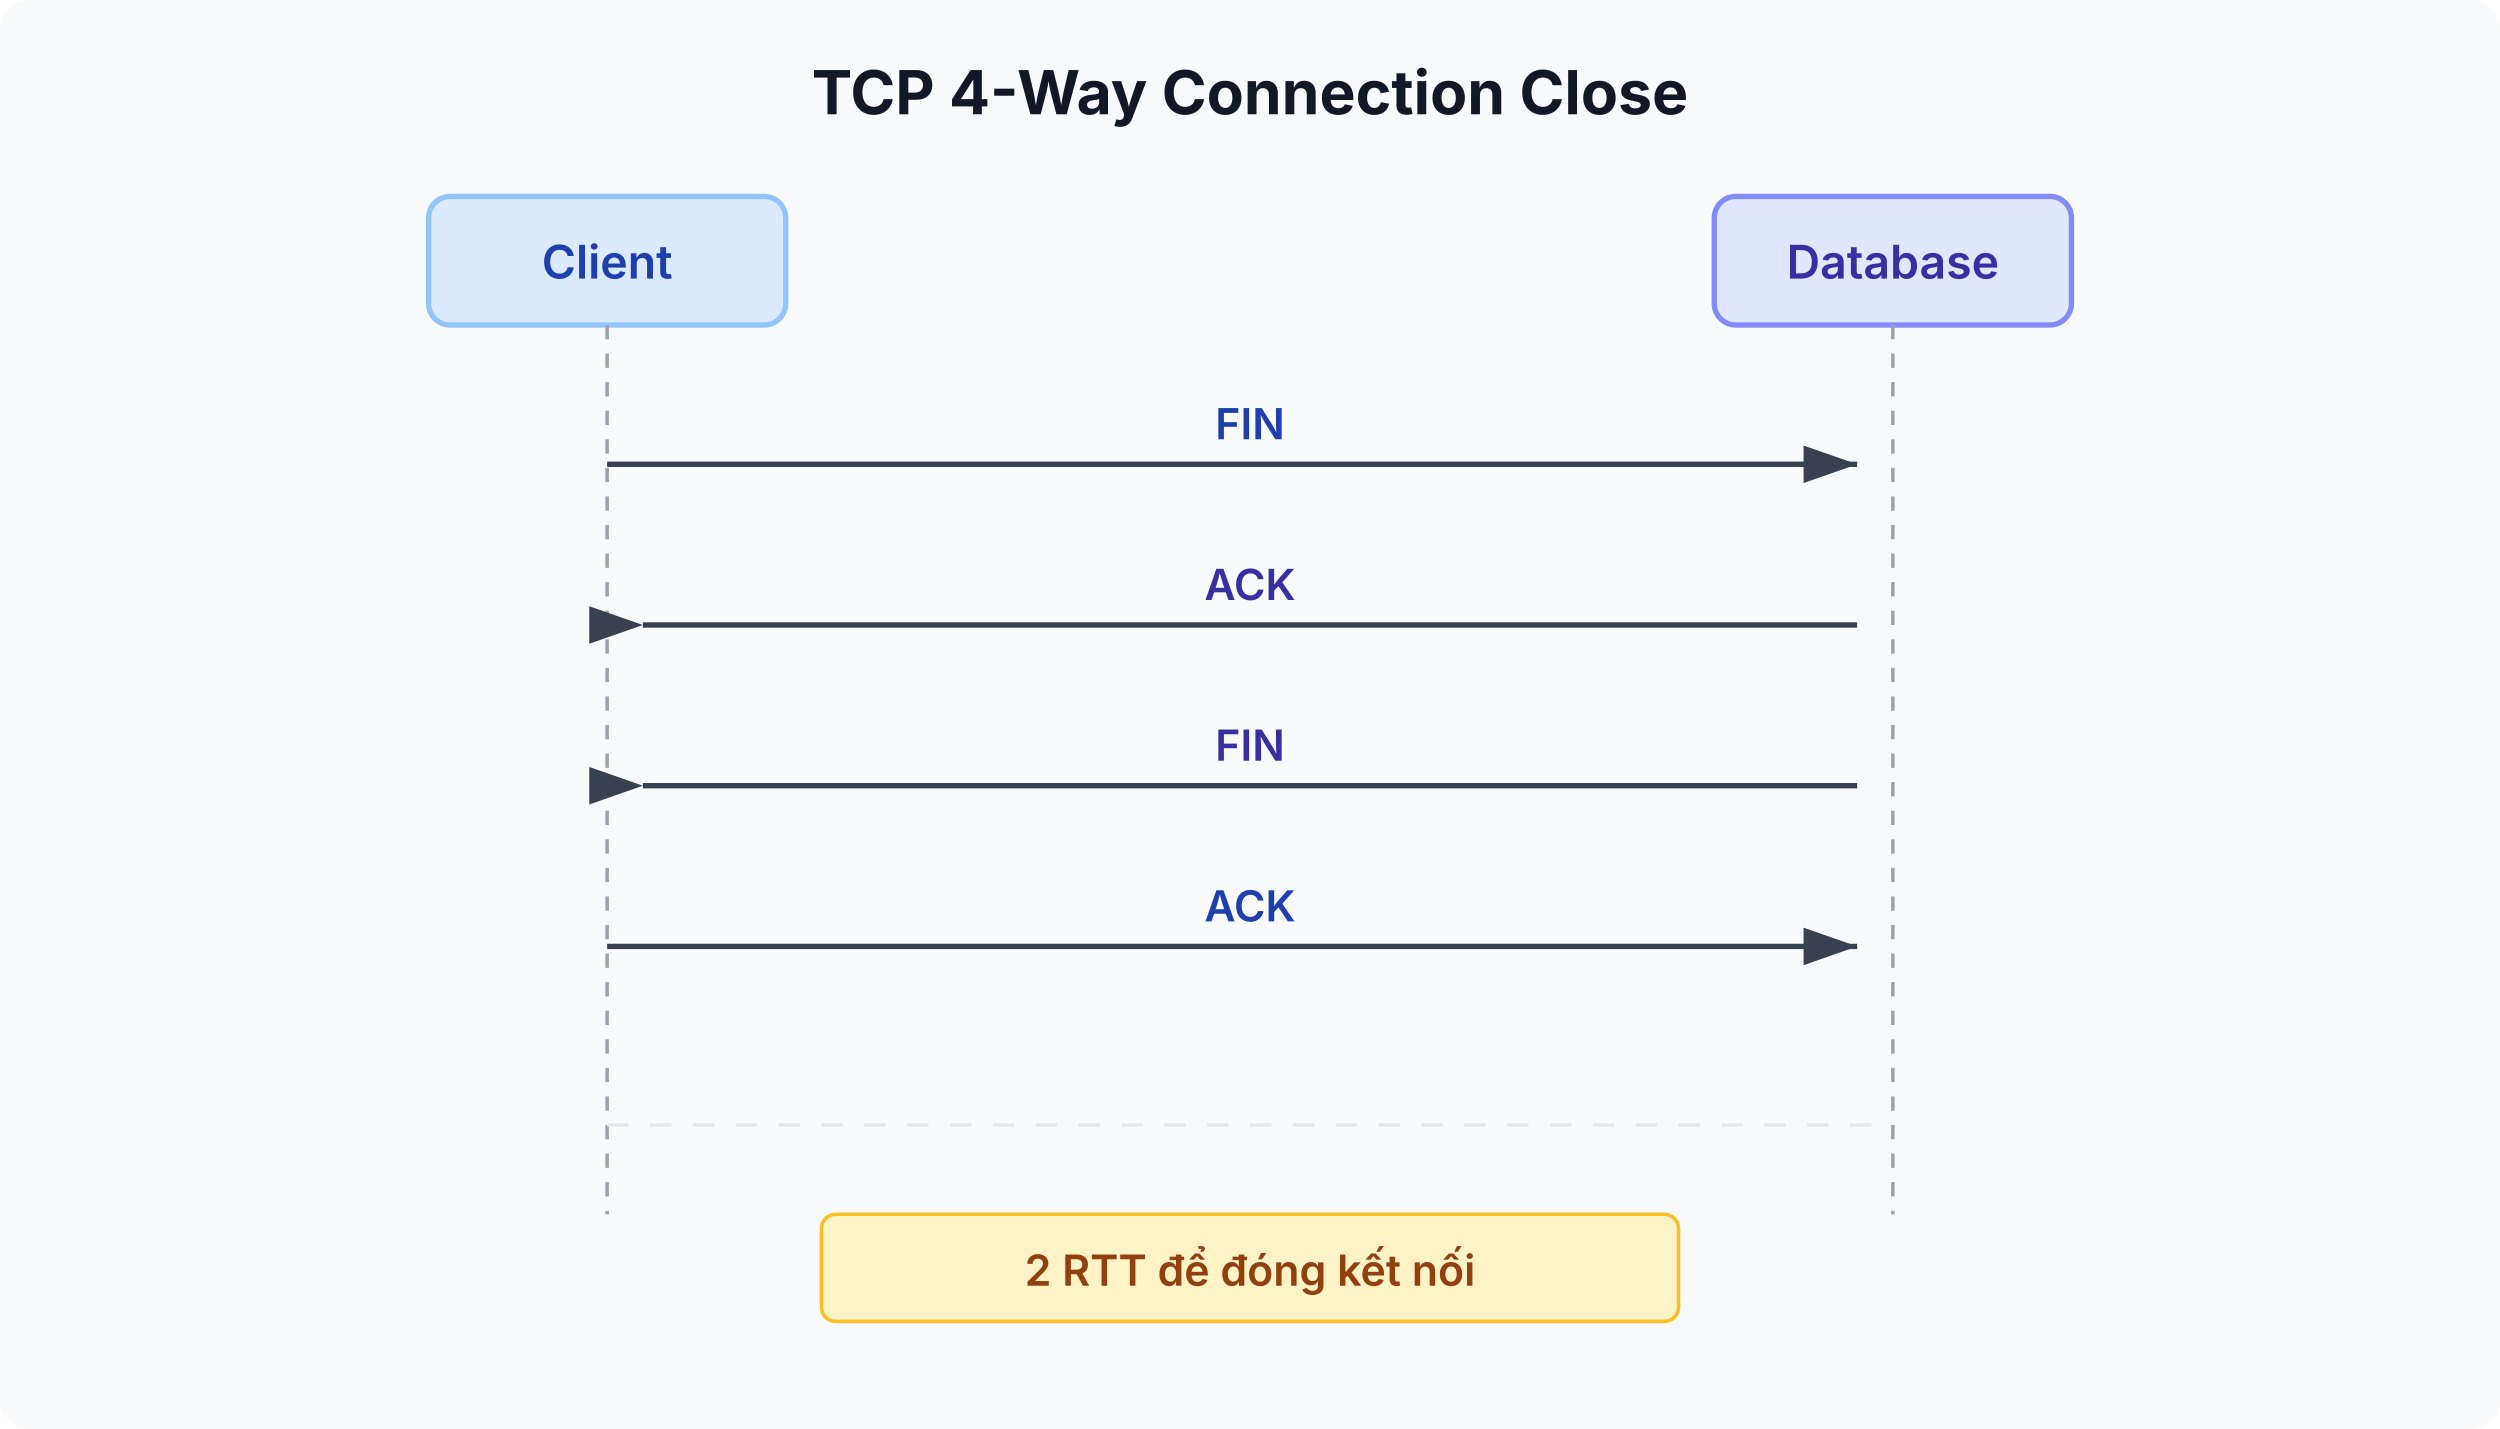
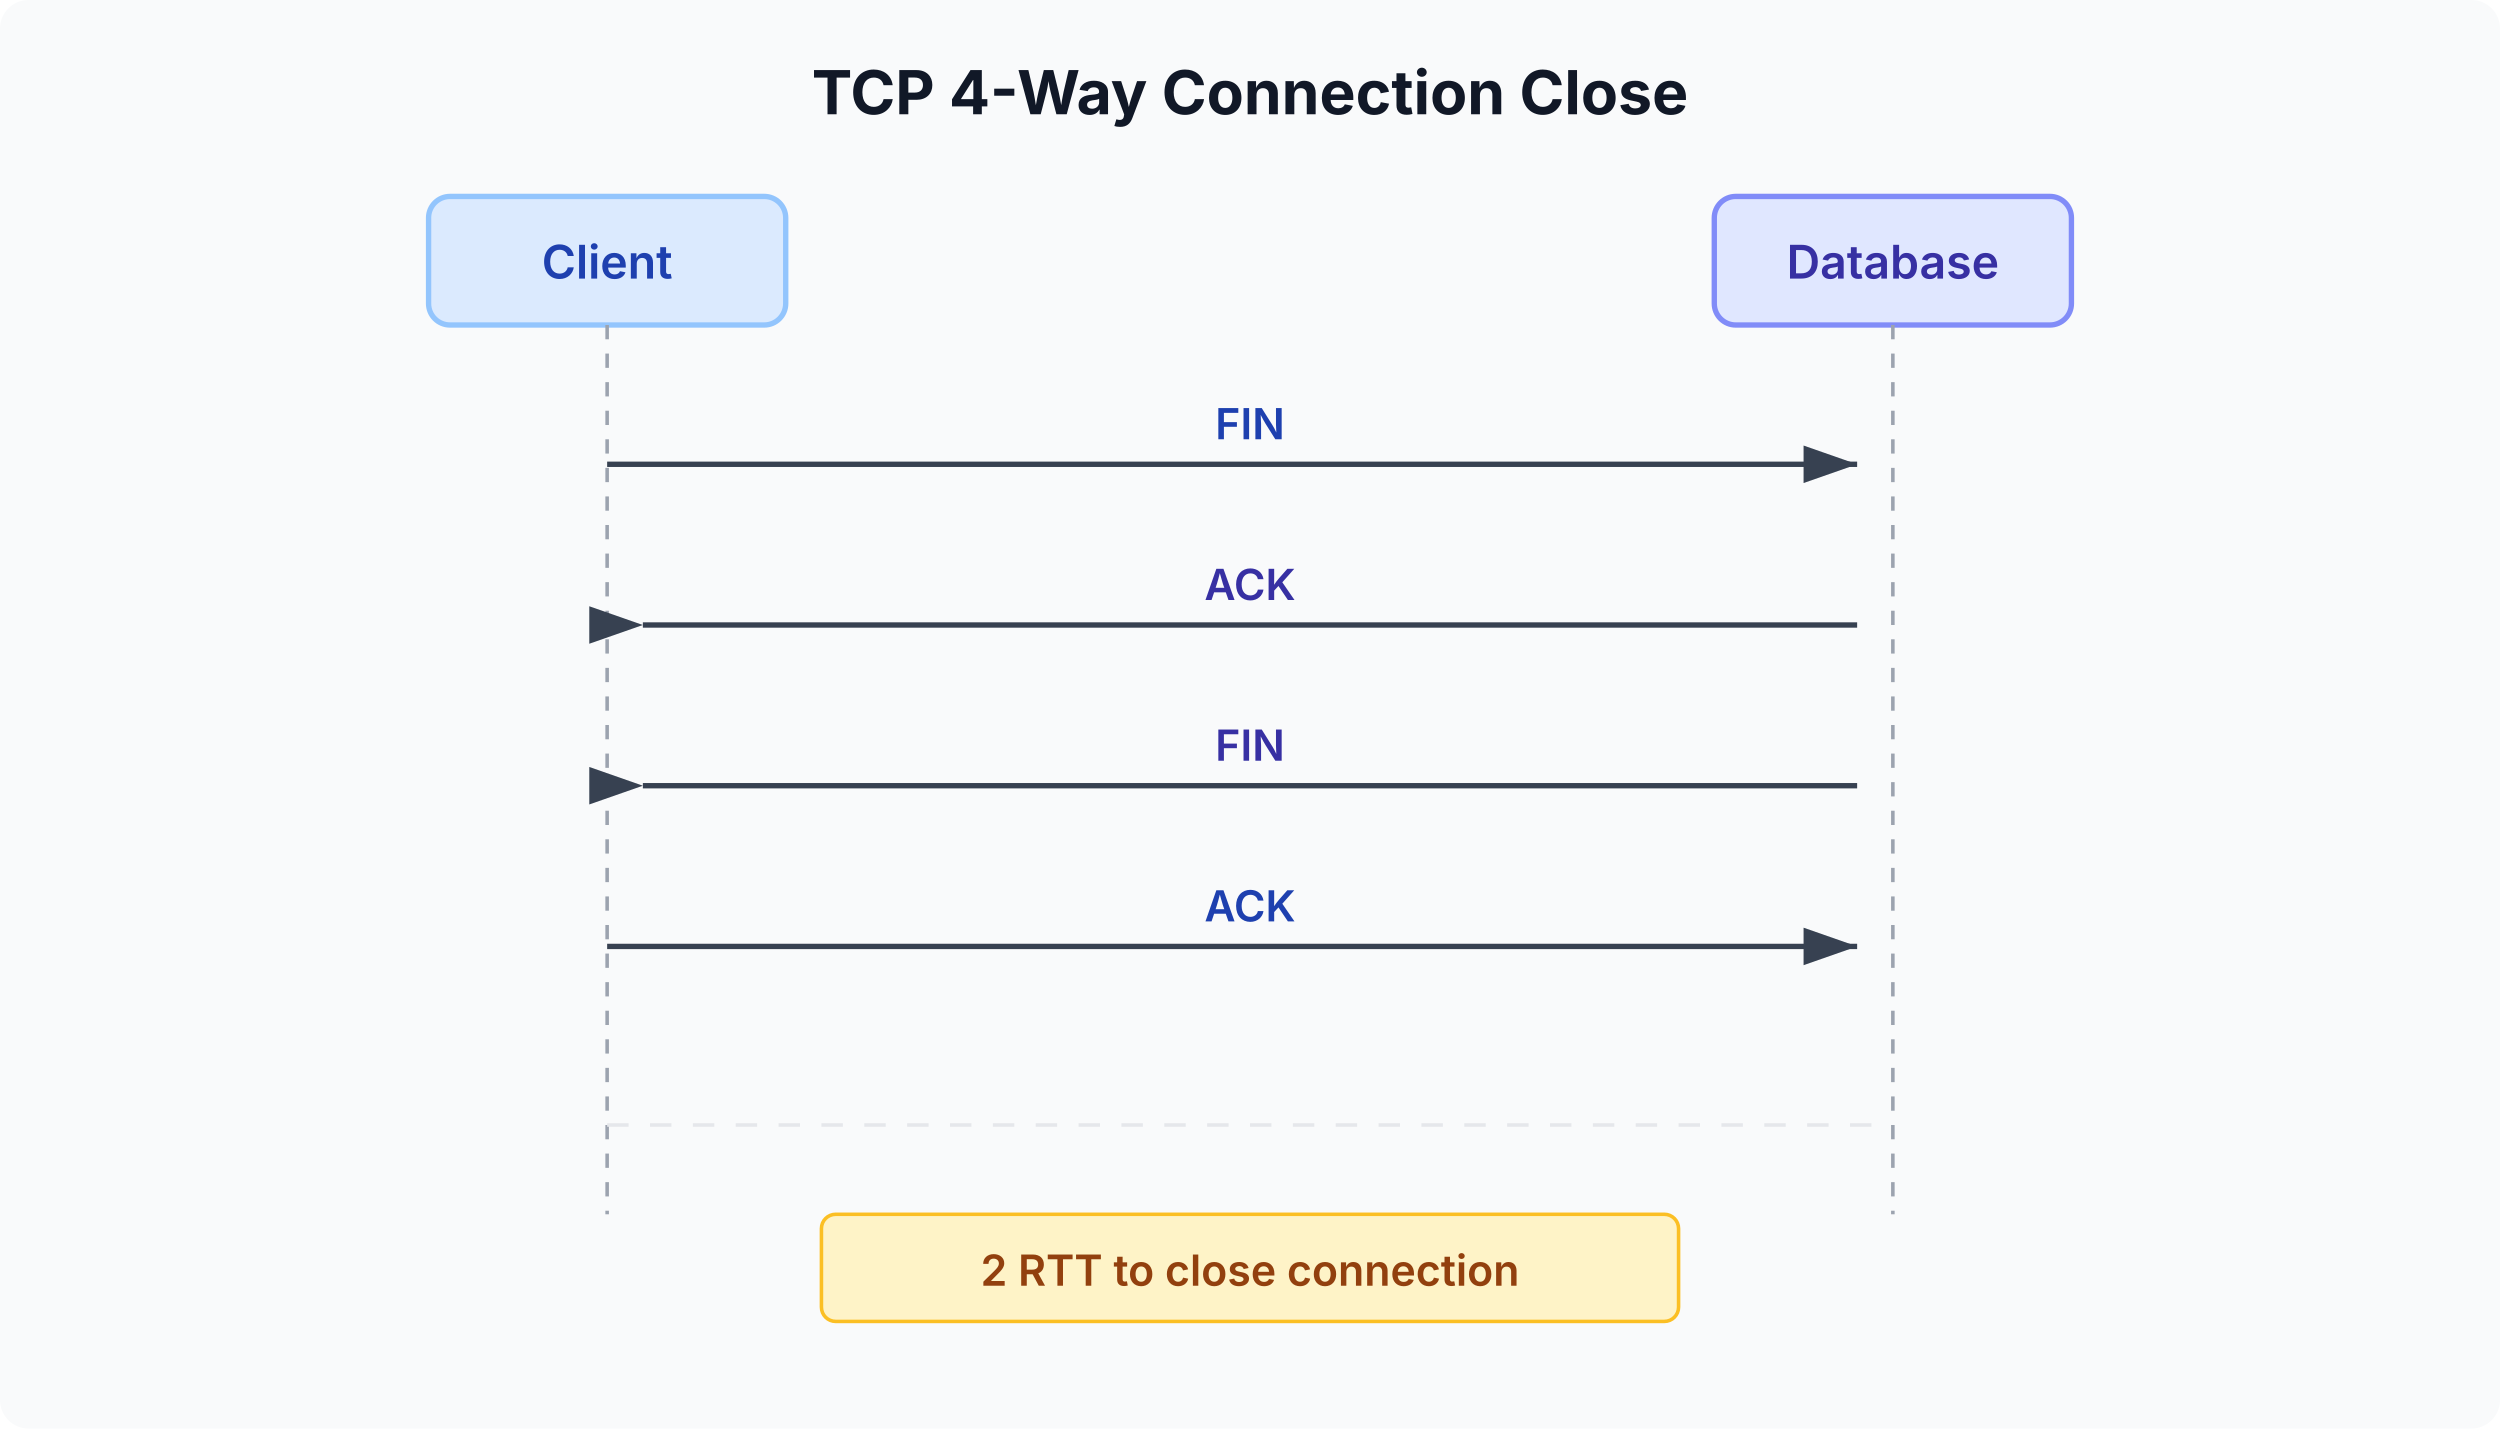
<svg xmlns="http://www.w3.org/2000/svg" viewBox="0 0 700 400" font-family="system-ui, -apple-system, sans-serif">
  <defs>
    <marker id="arrowRight" markerWidth="10" markerHeight="7" refX="10" refY="3.5" orient="auto">
      <polygon points="0 0, 10 3.5, 0 7" fill="#374151" />
    </marker>
    <marker id="arrowLeft" markerWidth="10" markerHeight="7" refX="0" refY="3.5" orient="auto">
      <polygon points="10 0, 0 3.5, 10 7" fill="#374151" />
    </marker>
  </defs>
  <rect width="700" height="400" fill="#f9fafb" rx="8" />
  <text x="350" y="32" text-anchor="middle" font-size="17" font-weight="bold" fill="#111827">TCP 4-Way Connection Close</text>
  <rect x="120" y="55" width="100" height="36" fill="#dbeafe" rx="6" stroke="#93c5fd" stroke-width="1.5" />
  <text x="170" y="78" text-anchor="middle" font-size="13" font-weight="600" fill="#1e40af">Client</text>
  <rect x="480" y="55" width="100" height="36" fill="#e0e7ff" rx="6" stroke="#818cf8" stroke-width="1.5" />
  <text x="530" y="78" text-anchor="middle" font-size="13" font-weight="600" fill="#3730a3">Database</text>
  <line x1="170" y1="91" x2="170" y2="340" stroke="#9ca3af" stroke-width="1" stroke-dasharray="4" />
  <line x1="530" y1="91" x2="530" y2="340" stroke="#9ca3af" stroke-width="1" stroke-dasharray="4" />
  <line x1="170" y1="130" x2="520" y2="130" stroke="#374151" stroke-width="1.5" marker-end="url(#arrowRight)" />
  <text x="350" y="123" text-anchor="middle" font-size="12" font-weight="600" fill="#1e40af">FIN</text>
  <line x1="520" y1="175" x2="180" y2="175" stroke="#374151" stroke-width="1.5" marker-end="url(#arrowLeft)" />
  <text x="350" y="168" text-anchor="middle" font-size="12" font-weight="600" fill="#3730a3">ACK</text>
  <line x1="520" y1="220" x2="180" y2="220" stroke="#374151" stroke-width="1.5" marker-end="url(#arrowLeft)" />
  <text x="350" y="213" text-anchor="middle" font-size="12" font-weight="600" fill="#3730a3">FIN</text>
  <line x1="170" y1="265" x2="520" y2="265" stroke="#374151" stroke-width="1.5" marker-end="url(#arrowRight)" />
  <text x="350" y="258" text-anchor="middle" font-size="12" font-weight="600" fill="#1e40af">ACK</text>
  <line x1="170" y1="315" x2="530" y2="315" stroke="#e5e7eb" stroke-width="1" stroke-dasharray="6" />
  <rect x="230" y="340" width="240" height="30" fill="#fef3c7" rx="4" stroke="#fbbf24" stroke-width="1" />
-   <text x="350" y="360" text-anchor="middle" font-size="12" font-weight="600" fill="#92400e">2 RTT để đóng kết nối</text>
+   <text x="350" y="360" text-anchor="middle" font-size="12" font-weight="600" fill="#92400e">2 RTT to close connection</text>
</svg>
